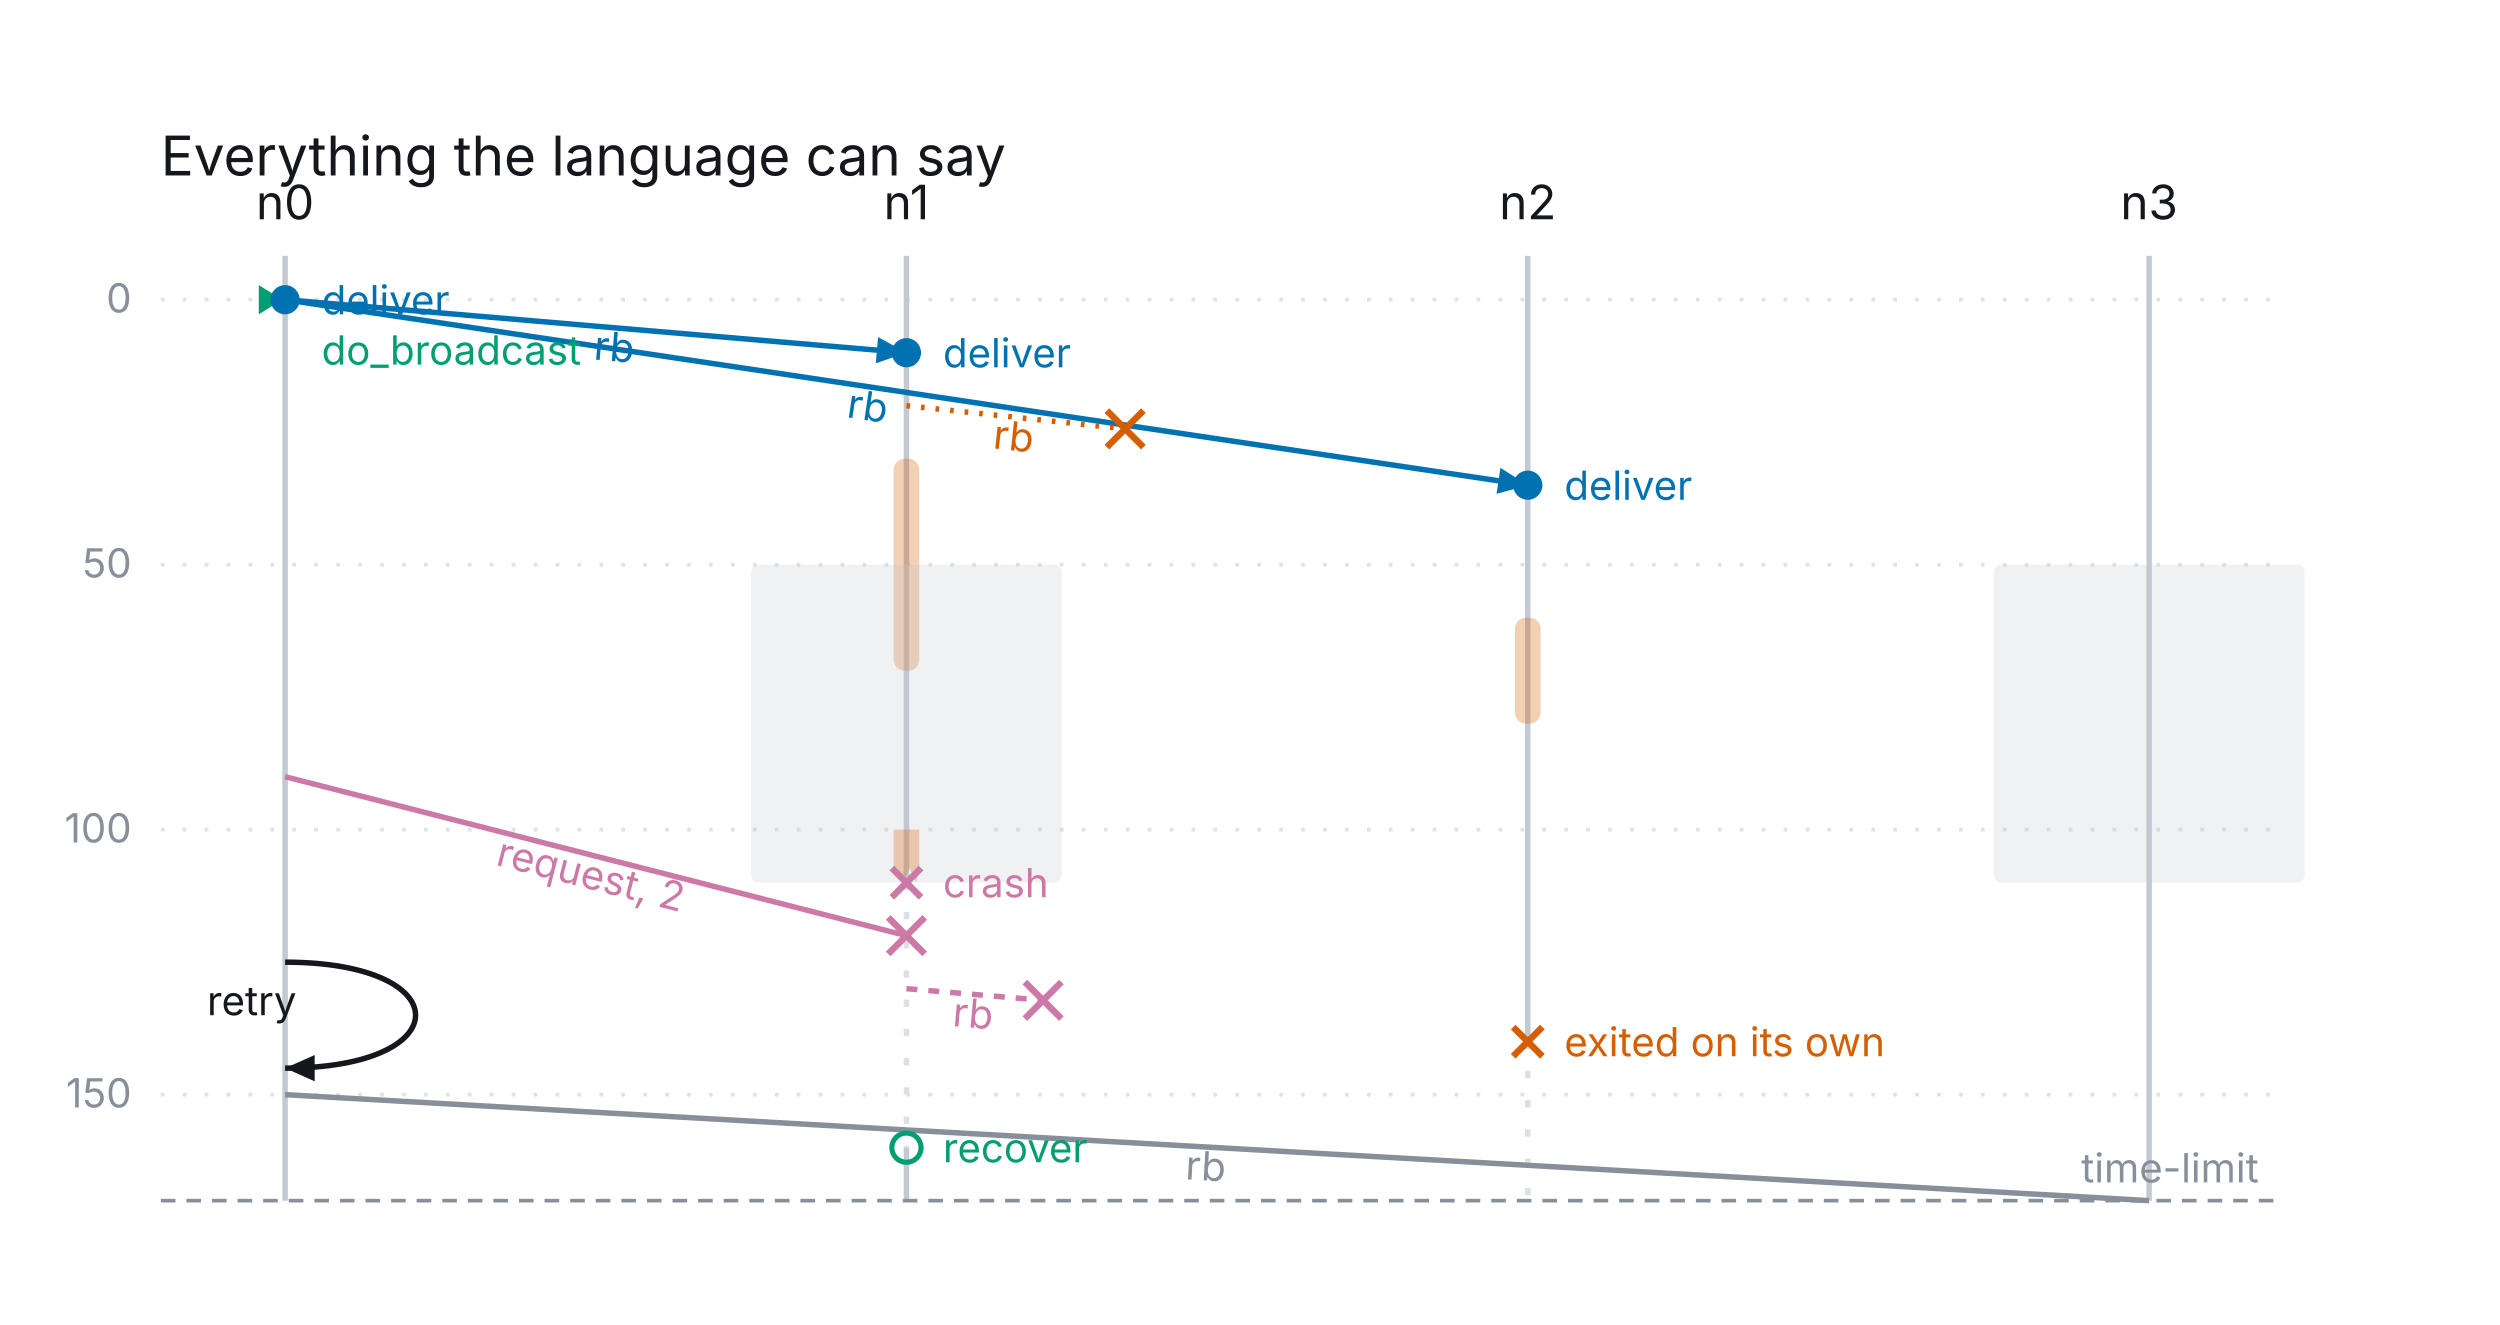
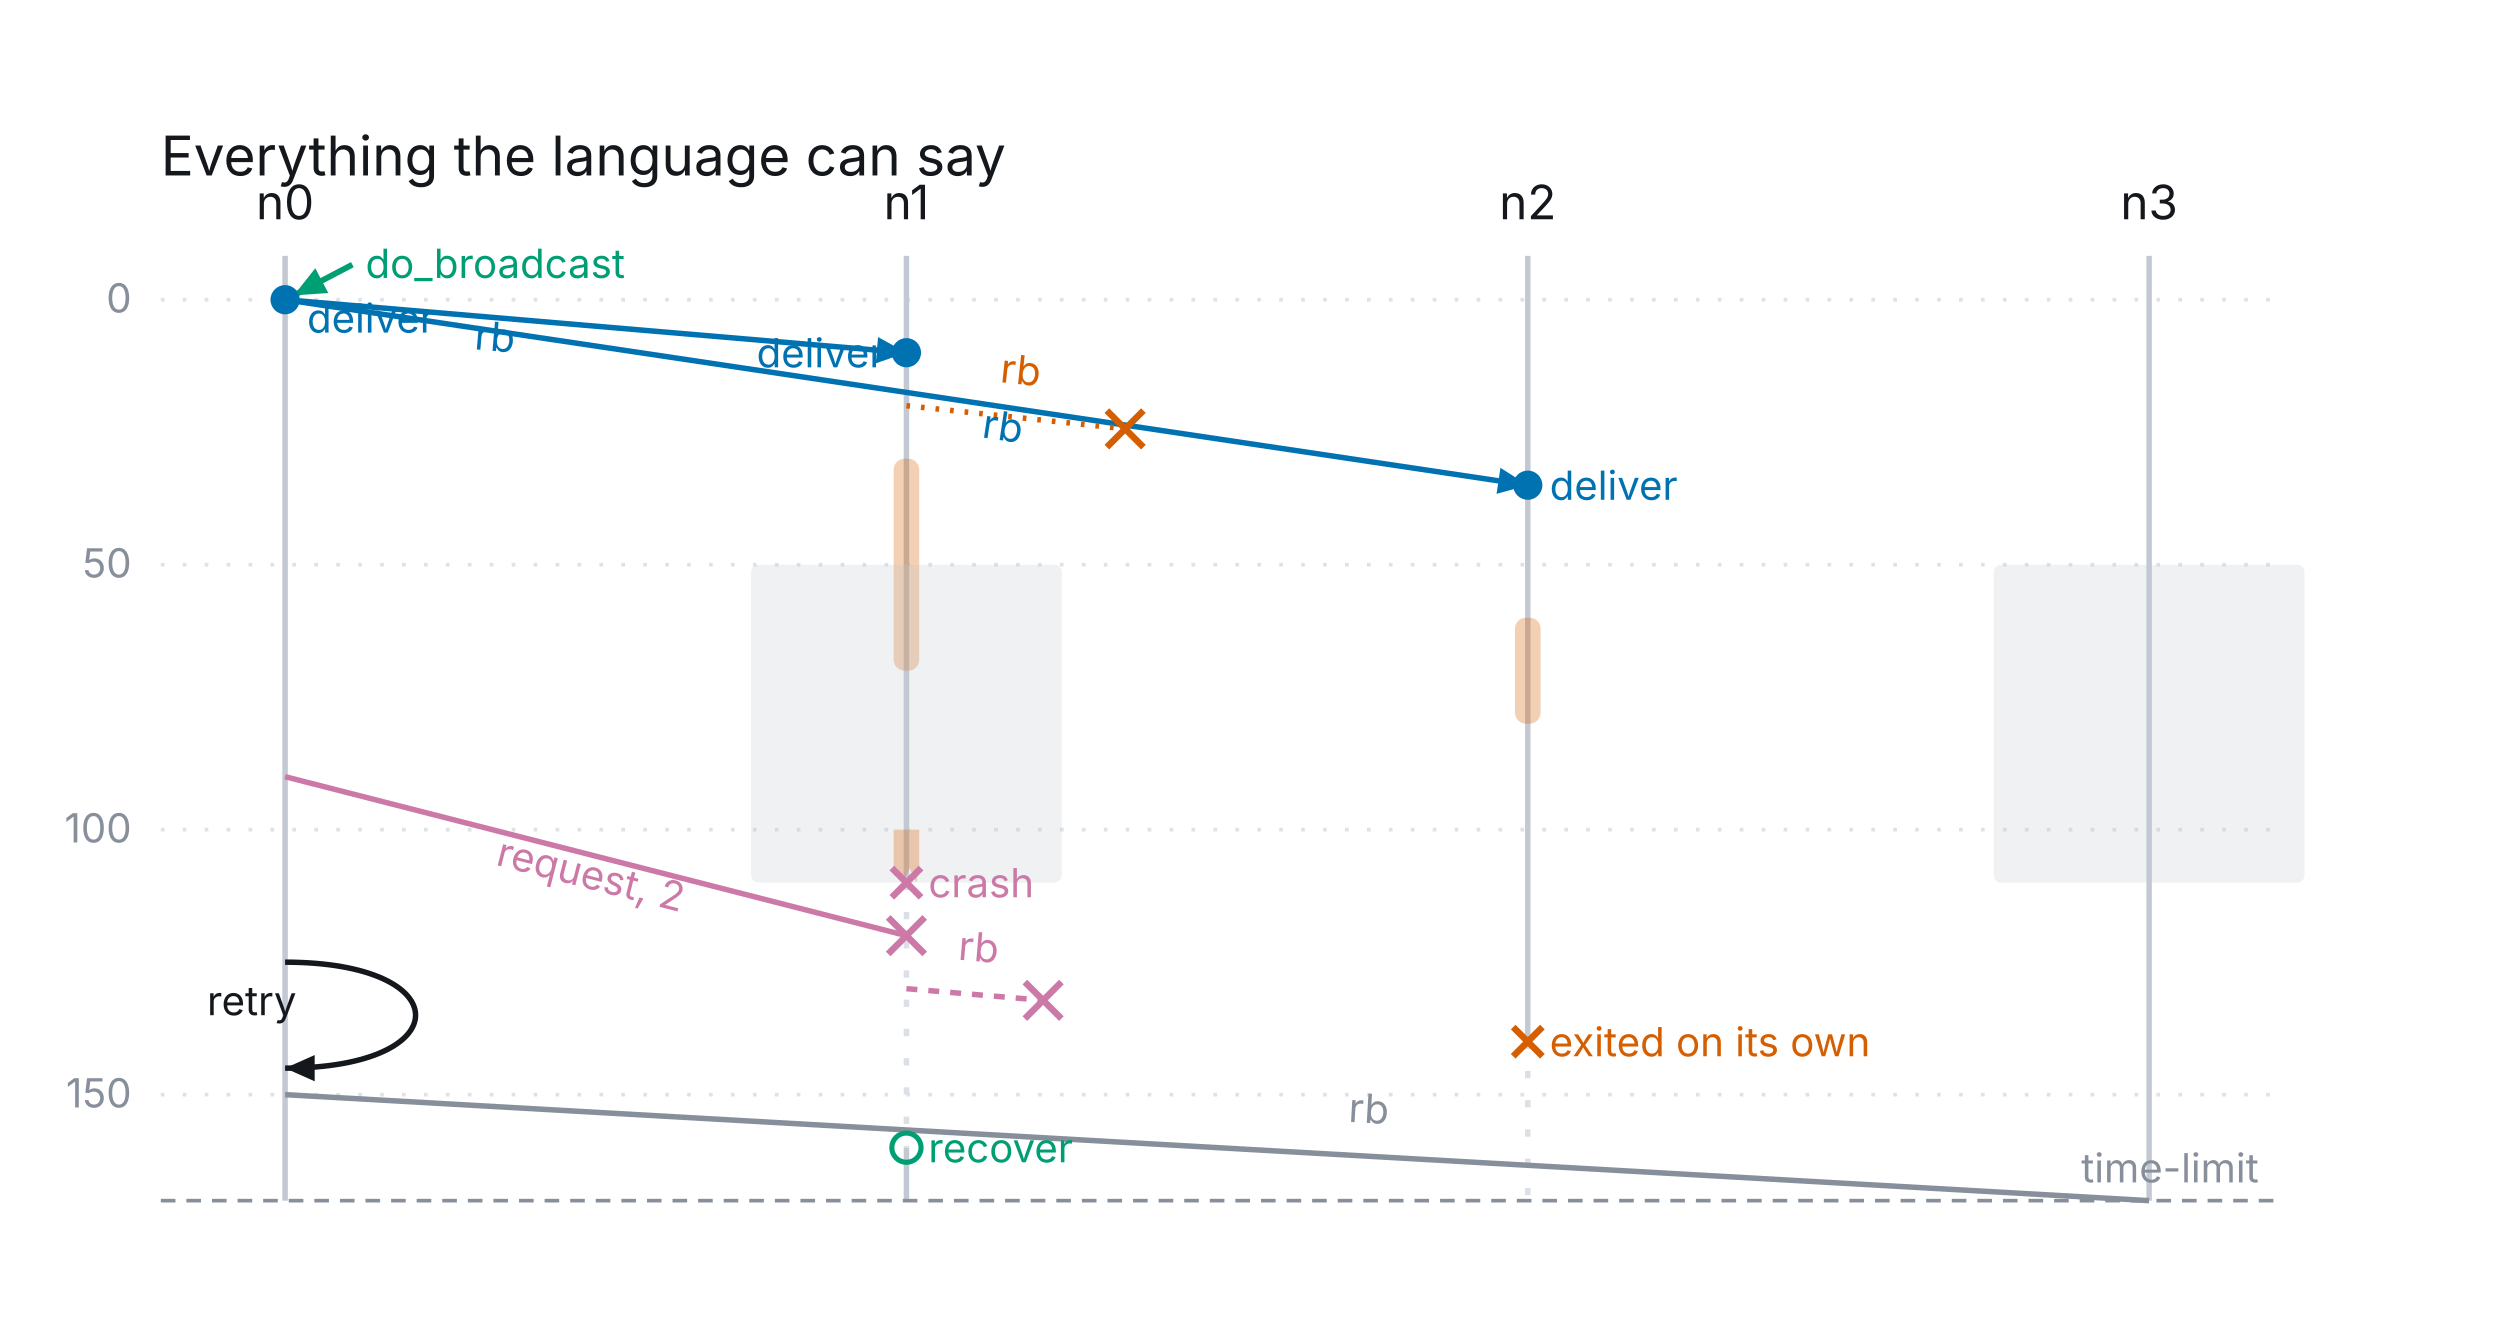
<svg xmlns="http://www.w3.org/2000/svg" viewBox="0 0 684 362.5" width="684" height="362.5" role="img">
  <defs>
    <marker id="h0072b2" viewBox="0 0 10 10" refX="9" refY="5" markerWidth="6" markerHeight="6" orient="auto-start-reverse">
      <path d="M 0 1 L 9 5 L 0 9 z" fill="#0072b2" />
+     </marker>
+     <marker id="h009e73" viewBox="0 0 10 10" refX="9" refY="5" markerWidth="6" markerHeight="6" orient="auto-start-reverse">
+       <path d="M 0 1 L 9 5 L 0 9 z" fill="#009e73" />
    </marker>
    <marker id="h14171c" viewBox="0 0 10 10" refX="9" refY="5" markerWidth="6" markerHeight="6" orient="auto-start-reverse">
      <path d="M 0 1 L 9 5 L 0 9 z" fill="#14171c" />
    </marker>
  </defs>
  <rect x="0" y="0" width="684" height="362.5" fill="#ffffff" />
  <text x="44" y="48" font-size="15" text-anchor="start" fill="#14171c" font-family="Inter, ui-sans-serif, system-ui, sans-serif">Everything the language can say</text>
  <text x="36" y="85.5" font-size="11" text-anchor="end" fill="#878f9b" font-family="Inter, ui-sans-serif, system-ui, sans-serif" font-variant-numeric="tabular-nums">0</text>
  <line x1="44" y1="82" x2="622" y2="82" stroke="#c3c9d3" stroke-width="1" stroke-dasharray="1 5" stroke-opacity="0.55" />
  <text x="36" y="158" font-size="11" text-anchor="end" fill="#878f9b" font-family="Inter, ui-sans-serif, system-ui, sans-serif" font-variant-numeric="tabular-nums">50</text>
  <line x1="44" y1="154.5" x2="622" y2="154.5" stroke="#c3c9d3" stroke-width="1" stroke-dasharray="1 5" stroke-opacity="0.55" />
  <text x="36" y="230.5" font-size="11" text-anchor="end" fill="#878f9b" font-family="Inter, ui-sans-serif, system-ui, sans-serif" font-variant-numeric="tabular-nums">100</text>
  <line x1="44" y1="227" x2="622" y2="227" stroke="#c3c9d3" stroke-width="1" stroke-dasharray="1 5" stroke-opacity="0.55" />
  <text x="36" y="303" font-size="11" text-anchor="end" fill="#878f9b" font-family="Inter, ui-sans-serif, system-ui, sans-serif" font-variant-numeric="tabular-nums">150</text>
  <line x1="44" y1="299.5" x2="622" y2="299.5" stroke="#c3c9d3" stroke-width="1" stroke-dasharray="1 5" stroke-opacity="0.55" />
  <text x="78" y="60" font-size="13" text-anchor="middle" fill="#14171c" font-family="Inter, ui-sans-serif, system-ui, sans-serif" font-variant-numeric="tabular-nums">n0</text>
  <line x1="78" y1="70" x2="78" y2="328.5" stroke="#c3c9d3" stroke-width="1.5" />
  <text x="248" y="60" font-size="13" text-anchor="middle" fill="#14171c" font-family="Inter, ui-sans-serif, system-ui, sans-serif" font-variant-numeric="tabular-nums">n1</text>
  <line x1="248" y1="70" x2="248" y2="241.5" stroke="#c3c9d3" stroke-width="1.5" />
  <line x1="248" y1="241.5" x2="248" y2="314" stroke="#dbdfe6" stroke-width="1.5" stroke-dasharray="2 6" />
  <line x1="248" y1="314" x2="248" y2="328.5" stroke="#c3c9d3" stroke-width="1.5" />
  <text x="418" y="60" font-size="13" text-anchor="middle" fill="#14171c" font-family="Inter, ui-sans-serif, system-ui, sans-serif" font-variant-numeric="tabular-nums">n2</text>
  <line x1="418" y1="70" x2="418" y2="285" stroke="#c3c9d3" stroke-width="1.5" />
  <line x1="418" y1="285" x2="418" y2="328.5" stroke="#dbdfe6" stroke-width="1.5" stroke-dasharray="2 6" />
  <text x="588" y="60" font-size="13" text-anchor="middle" fill="#14171c" font-family="Inter, ui-sans-serif, system-ui, sans-serif" font-variant-numeric="tabular-nums">n3</text>
  <line x1="588" y1="70" x2="588" y2="328.5" stroke="#c3c9d3" stroke-width="1.5" />
  <rect x="244.5" y="125.5" width="7" height="58" rx="3" fill="#d55e00" fill-opacity="0.3" />
  <rect x="205.5" y="154.5" width="85" height="87" rx="2" fill="#c3c9d3" fill-opacity="0.25" />
  <rect x="545.5" y="154.5" width="85" height="87" rx="2" fill="#c3c9d3" fill-opacity="0.25" />
  <rect x="414.5" y="169" width="7" height="29" rx="3" fill="#d55e00" fill-opacity="0.3" />
  <path d="M 244.5 227 L 251.5 227 L 251.5 237.5 L 250.63 241.5 L 248.88 237.5 L 247.13 241.5 L 245.38 237.5 L 244.5 237.5 Z" fill="#d55e00" fill-opacity="0.3" />
  <line x1="78" y1="82" x2="248" y2="96.5" stroke="#0072b2" stroke-width="1.5" marker-end="url(#h0072b2)" />
  <line x1="78" y1="82" x2="418" y2="132.75" stroke="#0072b2" stroke-width="1.5" marker-end="url(#h0072b2)" />
  <line x1="248" y1="111" x2="307.84" y2="117.34" stroke="#d55e00" stroke-width="1.5" stroke-dasharray="1 3" />
  <line x1="302.84" y1="112.34" x2="312.84" y2="122.34" stroke="#d55e00" stroke-width="1.8" />
  <line x1="312.84" y1="112.34" x2="302.84" y2="122.34" stroke="#d55e00" stroke-width="1.8" />
  <line x1="78" y1="212.5" x2="248" y2="256" stroke="#cc79a7" stroke-width="1.5" />
  <line x1="243" y1="251" x2="253" y2="261" stroke="#cc79a7" stroke-width="1.8" />
  <line x1="253" y1="251" x2="243" y2="261" stroke="#cc79a7" stroke-width="1.8" />
  <path d="M 78 263.25 C 125.6 263.25 125.6 292.25 78 292.25" fill="none" stroke="#14171c" stroke-width="1.5" marker-end="url(#h14171c)" />
  <line x1="248" y1="270.5" x2="285.4" y2="273.69" stroke="#cc79a7" stroke-width="1.5" stroke-dasharray="3 3" />
  <line x1="280.4" y1="268.69" x2="290.4" y2="278.69" stroke="#cc79a7" stroke-width="1.8" />
  <line x1="290.4" y1="268.69" x2="280.4" y2="278.69" stroke="#cc79a7" stroke-width="1.8" />
  <line x1="78" y1="299.5" x2="588" y2="328.5" stroke="#878f9b" stroke-width="1.5" />
-   <polygon points="70.8,78 77.2,82 70.8,86" fill="#009e73" />
+   <line x1="44" y1="328.5" x2="622" y2="328.5" stroke="#878f9b" stroke-width="1" stroke-dasharray="4 3" />
+   <text x="618" y="323.5" font-size="11" text-anchor="end" fill="#878f9b" font-family="Inter, ui-sans-serif, system-ui, sans-serif">time-limit</text>
+   <line x1="96.4" y1="72.4" x2="80.4" y2="80.8" stroke="#009e73" stroke-width="1.6" marker-end="url(#h009e73)" />
  <circle cx="78" cy="82" r="4" fill="#0072b2" />
  <circle cx="248" cy="96.5" r="4" fill="#0072b2" />
  <circle cx="418" cy="132.75" r="4" fill="#0072b2" />
  <line x1="244" y1="237.5" x2="252" y2="245.5" stroke="#cc79a7" stroke-width="1.8" />
  <line x1="252" y1="237.5" x2="244" y2="245.5" stroke="#cc79a7" stroke-width="1.8" />
  <line x1="414" y1="281" x2="422" y2="289" stroke="#d55e00" stroke-width="1.8" />
  <line x1="422" y1="281" x2="414" y2="289" stroke="#d55e00" stroke-width="1.8" />
  <circle cx="248" cy="314" r="4" fill="none" stroke="#009e73" stroke-width="1.4" />
-   <line x1="44" y1="328.5" x2="622" y2="328.5" stroke="#878f9b" stroke-width="1" stroke-dasharray="4 3" />
-   <text x="88" y="86" font-size="11" text-anchor="start" fill="#0072b2" font-family="Inter, ui-sans-serif, system-ui, sans-serif">deliver</text>
-   <text x="88" y="99.75" font-size="11" text-anchor="start" fill="#009e73" font-family="Inter, ui-sans-serif, system-ui, sans-serif">do_broadcast</text>
-   <text x="258" y="100.5" font-size="11" text-anchor="start" fill="#0072b2" font-family="Inter, ui-sans-serif, system-ui, sans-serif">deliver</text>
-   <text x="258" y="245.5" font-size="11" text-anchor="start" fill="#cc79a7" font-family="Inter, ui-sans-serif, system-ui, sans-serif">crash</text>
-   <text x="258" y="318" font-size="11" text-anchor="start" fill="#009e73" font-family="Inter, ui-sans-serif, system-ui, sans-serif">recover</text>
-   <text x="428" y="136.75" font-size="11" text-anchor="start" fill="#0072b2" font-family="Inter, ui-sans-serif, system-ui, sans-serif">deliver</text>
-   <text x="428" y="289" font-size="11" text-anchor="start" fill="#d55e00" font-family="Inter, ui-sans-serif, system-ui, sans-serif">exited on its own</text>
-   <text x="618" y="323.5" font-size="11" text-anchor="end" fill="#878f9b" font-family="Inter, ui-sans-serif, system-ui, sans-serif">time-limit</text>
-   <text x="167.76" y="98.8" font-size="11" text-anchor="middle" fill="#0072b2" font-family="Inter, ui-sans-serif, system-ui, sans-serif" transform="rotate(4.88 167.76 98.8)">rb</text>
-   <text x="236.87" y="114.92" font-size="11" text-anchor="middle" fill="#0072b2" font-family="Inter, ui-sans-serif, system-ui, sans-serif" transform="rotate(8.49 236.87 114.92)">rb</text>
-   <text x="276.96" y="123.23" font-size="11" text-anchor="middle" fill="#d55e00" font-family="Inter, ui-sans-serif, system-ui, sans-serif" transform="rotate(6.04 276.96 123.23)">rb</text>
+   <text x="135.12" y="96.01" font-size="11" text-anchor="middle" fill="#0072b2" font-family="Inter, ui-sans-serif, system-ui, sans-serif" transform="rotate(4.88 135.12 96.01)">rb</text>
+   <text x="273.86" y="120.44" font-size="11" text-anchor="middle" fill="#0072b2" font-family="Inter, ui-sans-serif, system-ui, sans-serif" transform="rotate(8.49 273.86 120.44)">rb</text>
+   <text x="278.91" y="105.11" font-size="11" text-anchor="middle" fill="#d55e00" font-family="Inter, ui-sans-serif, system-ui, sans-serif" transform="rotate(6.04 278.91 105.11)">rb</text>
  <text x="160.74" y="243.07" font-size="11" text-anchor="middle" fill="#cc79a7" font-family="Inter, ui-sans-serif, system-ui, sans-serif" transform="rotate(14.35 160.74 243.07)">request, 2</text>
  <text x="68.89" y="277.75" font-size="11" text-anchor="middle" fill="#14171c" font-family="Inter, ui-sans-serif, system-ui, sans-serif">retry</text>
-   <text x="265.93" y="281.17" font-size="11" text-anchor="middle" fill="#cc79a7" font-family="Inter, ui-sans-serif, system-ui, sans-serif" transform="rotate(4.88 265.93 281.17)">rb</text>
-   <text x="329.7" y="322.94" font-size="11" text-anchor="middle" fill="#878f9b" font-family="Inter, ui-sans-serif, system-ui, sans-serif" transform="rotate(3.25 329.7 322.94)">rb</text>
+   <text x="267.47" y="263.02" font-size="11" text-anchor="middle" fill="#cc79a7" font-family="Inter, ui-sans-serif, system-ui, sans-serif" transform="rotate(4.88 267.47 263.02)">rb</text>
+   <text x="374.32" y="307.23" font-size="11" text-anchor="middle" fill="#878f9b" font-family="Inter, ui-sans-serif, system-ui, sans-serif" transform="rotate(3.25 374.32 307.23)">rb</text>
+   <text x="100" y="76.04" font-size="11" text-anchor="start" fill="#009e73" font-family="Inter, ui-sans-serif, system-ui, sans-serif">do_broadcast</text>
+   <text x="84" y="91" font-size="11" text-anchor="start" fill="#0072b2" font-family="Inter, ui-sans-serif, system-ui, sans-serif">deliver</text>
+   <text x="242" y="100.5" font-size="11" text-anchor="end" fill="#0072b2" font-family="Inter, ui-sans-serif, system-ui, sans-serif">deliver</text>
+   <text x="424" y="136.75" font-size="11" text-anchor="start" fill="#0072b2" font-family="Inter, ui-sans-serif, system-ui, sans-serif">deliver</text>
+   <text x="254" y="245.5" font-size="11" text-anchor="start" fill="#cc79a7" font-family="Inter, ui-sans-serif, system-ui, sans-serif">crash</text>
+   <text x="424" y="289" font-size="11" text-anchor="start" fill="#d55e00" font-family="Inter, ui-sans-serif, system-ui, sans-serif">exited on its own</text>
+   <text x="254" y="318" font-size="11" text-anchor="start" fill="#009e73" font-family="Inter, ui-sans-serif, system-ui, sans-serif">recover</text>
</svg>
